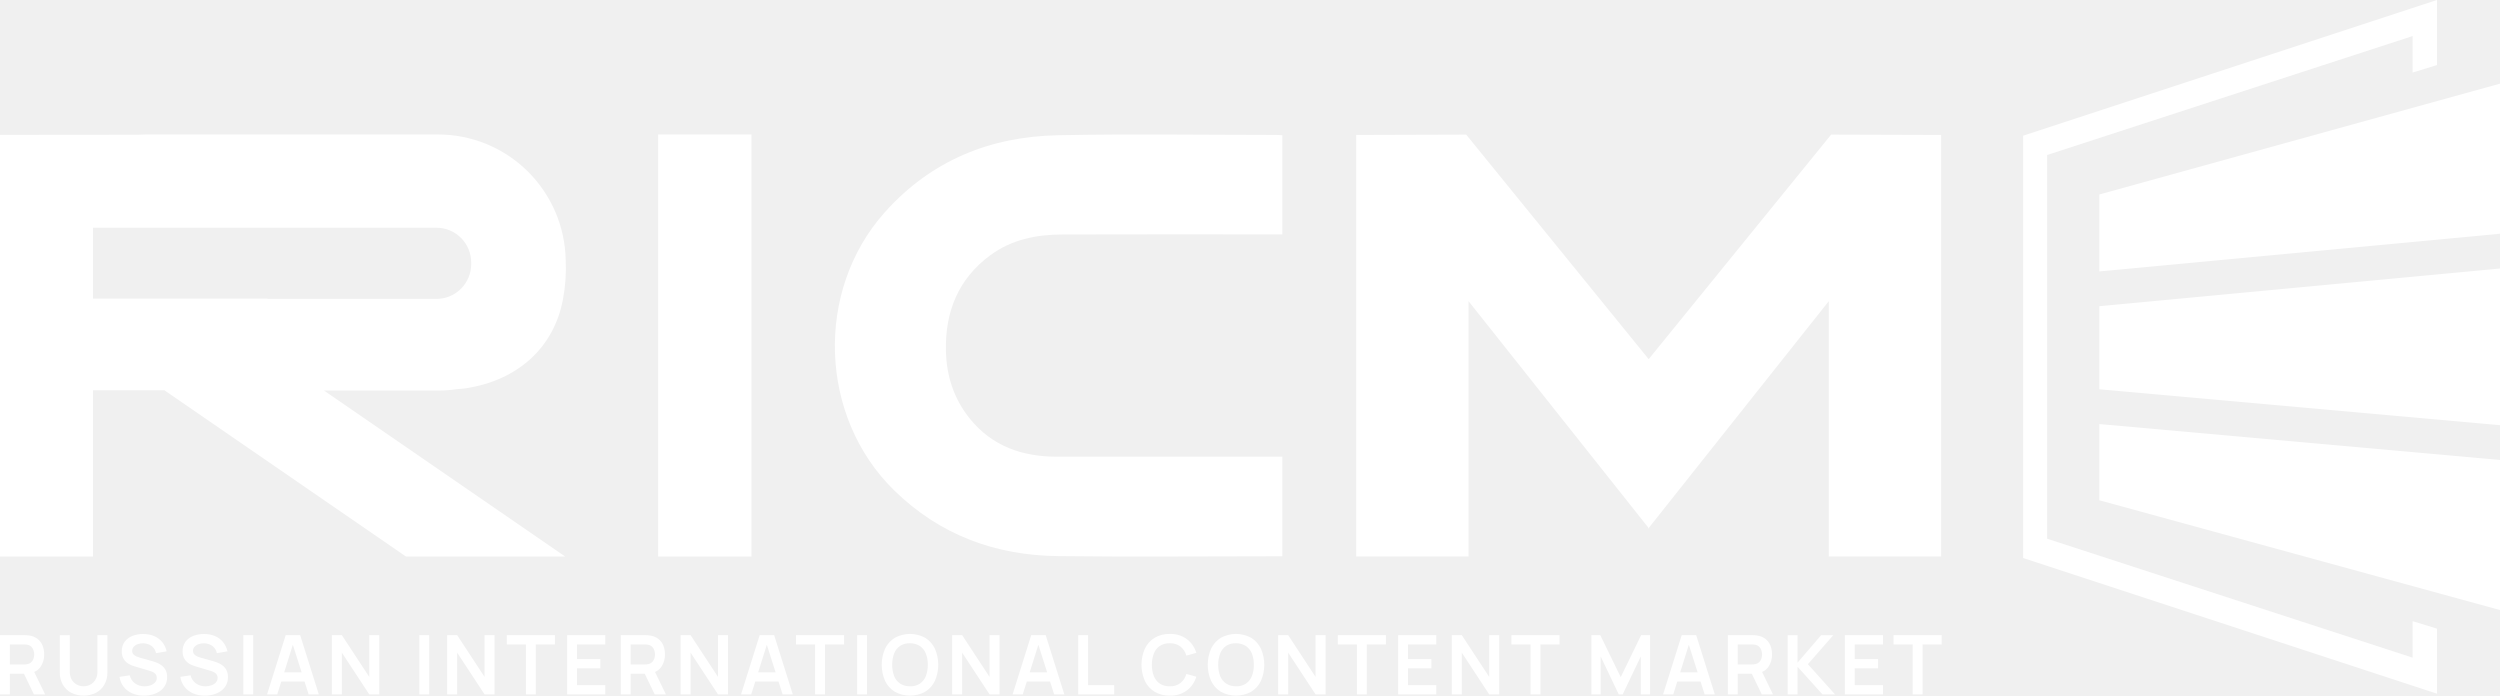
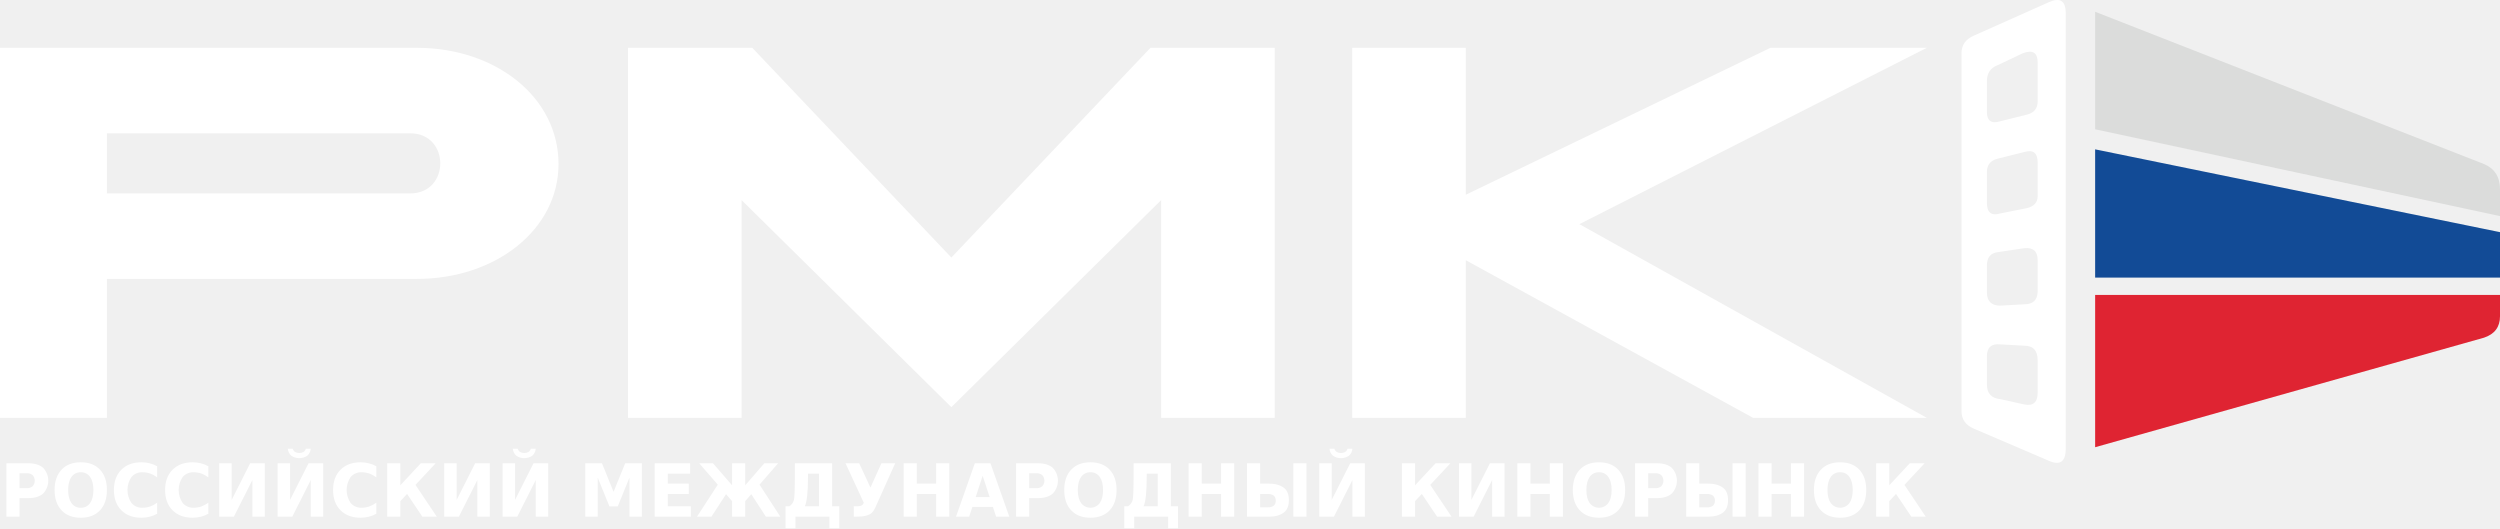
- <svg xmlns="http://www.w3.org/2000/svg" preserveAspectRatio="none" overflow="visible" style="display: block;" width="115" height="32" viewBox="0 0 115 32" fill="none">
-   <g id="Logotype/RICM">
-     <g id="Vector">
-       <path d="M48.665 6.221C45.541 6.283 42.826 7.386 40.699 9.767C37.473 13.38 37.675 19.178 41.132 22.557C43.233 24.611 45.781 25.547 48.666 25.581C51.986 25.621 55.306 25.59 58.626 25.589C58.742 25.589 58.858 25.589 58.986 25.589V21.006C58.819 21.006 58.678 21.006 58.537 21.006C55.229 21.007 51.921 21.008 48.613 21.008C47.029 21.006 45.642 20.534 44.611 19.256C43.876 18.345 43.536 17.288 43.512 16.131C43.475 14.339 44.078 12.83 45.55 11.743C46.535 11.017 47.675 10.789 48.869 10.786C52.093 10.779 55.316 10.778 58.539 10.782C58.681 10.782 58.822 10.782 58.987 10.782V6.221C58.875 6.215 58.804 6.207 58.734 6.207C55.377 6.206 52.02 6.153 48.665 6.221Z" fill="white" />
-       <path d="M75.839 16.521L67.445 6.192L62.384 6.208V25.596H67.553V13.854L75.821 24.268V24.313L75.839 24.291L75.856 24.313V24.268L84.124 13.854V25.596H89.293V6.208L84.232 6.192L75.839 16.521Z" fill="white" />
-       <path d="M30.274 6.186V25.601H34.568V6.186H30.274Z" fill="white" />
-       <path d="M20.153 17.966C20.446 17.966 20.74 17.944 21.03 17.9C21.19 17.89 21.32 17.878 21.412 17.864C23.815 17.501 25.481 15.99 25.895 13.774C26.009 13.174 26.052 12.564 26.022 11.954C25.991 10.414 25.359 8.947 24.261 7.869C23.164 6.791 21.689 6.187 20.153 6.186H6.711C6.591 6.186 6.472 6.191 6.354 6.198L0 6.204V25.601H4.278V17.951H7.581V17.966L18.675 25.601H25.998L14.904 17.966H20.153ZM4.278 13.737V10.476H20.08C20.503 10.476 20.909 10.645 21.208 10.945C21.507 11.245 21.675 11.652 21.675 12.076V12.149C21.675 12.573 21.507 12.98 21.208 13.28C20.909 13.58 20.503 13.749 20.08 13.749H12.309V13.737L4.278 13.737Z" fill="white" />
-       <path d="M110.98 30.253L94.168 24.782V7.129L110.98 1.658V3.336L112.092 2.995L112.102 2.99V0L93.064 6.243V25.668L112.102 31.91V28.921L112.092 28.915L110.98 28.574V30.253Z" fill="white" />
-       <path d="M115 19.559L96.569 17.907V14.085L115 12.351V19.559Z" fill="white" />
-       <path d="M115 3.848L96.569 8.946V12.485L115 10.751V3.848Z" fill="white" />
-       <path d="M115 28.062L96.569 23.012V19.507L115 21.16V28.062Z" fill="white" />
-       <path d="M1.864 30.677C1.979 30.509 2.038 30.309 2.032 30.105C2.034 29.965 2.009 29.826 1.958 29.695C1.91 29.575 1.831 29.469 1.729 29.39C1.615 29.304 1.481 29.25 1.34 29.232C1.302 29.226 1.263 29.222 1.225 29.22C1.183 29.218 1.149 29.217 1.123 29.217H0V31.942H0.455V30.991H1.101L1.56 31.942H2.076L1.573 30.91C1.69 30.861 1.791 30.781 1.864 30.677ZM0.455 29.645H1.104C1.129 29.645 1.157 29.646 1.189 29.648C1.218 29.649 1.247 29.654 1.276 29.662C1.344 29.677 1.406 29.712 1.454 29.762C1.497 29.809 1.528 29.865 1.546 29.926C1.564 29.984 1.573 30.044 1.574 30.105C1.573 30.165 1.564 30.225 1.546 30.283C1.528 30.343 1.496 30.399 1.454 30.445C1.406 30.496 1.344 30.531 1.276 30.546C1.247 30.554 1.218 30.559 1.189 30.561C1.157 30.564 1.129 30.565 1.104 30.565H0.455L0.455 29.645Z" fill="white" />
-       <path d="M4.48 30.919C4.481 31.012 4.464 31.105 4.429 31.191C4.397 31.269 4.349 31.338 4.289 31.396C4.23 31.452 4.161 31.496 4.086 31.525C4.009 31.555 3.928 31.57 3.846 31.57C3.764 31.57 3.684 31.555 3.608 31.526C3.531 31.497 3.46 31.453 3.401 31.395C3.342 31.338 3.295 31.269 3.263 31.193C3.228 31.106 3.21 31.013 3.211 30.919V29.217L2.751 29.221V30.93C2.746 31.127 2.794 31.322 2.89 31.494C2.98 31.652 3.114 31.782 3.275 31.867C3.452 31.954 3.648 31.999 3.845 31.999C4.043 31.999 4.239 31.954 4.416 31.867C4.577 31.782 4.711 31.652 4.801 31.494C4.897 31.322 4.945 31.127 4.94 30.93V29.217H4.48V30.919Z" fill="white" />
-       <path d="M7.423 30.599C7.349 30.546 7.269 30.503 7.183 30.472C7.1 30.442 7.025 30.418 6.959 30.4L6.472 30.264C6.41 30.247 6.349 30.227 6.29 30.202C6.233 30.18 6.182 30.146 6.14 30.102C6.12 30.08 6.104 30.054 6.093 30.026C6.083 29.998 6.078 29.968 6.08 29.938C6.079 29.87 6.104 29.803 6.15 29.753C6.201 29.697 6.266 29.655 6.337 29.631C6.418 29.602 6.503 29.588 6.589 29.59C6.68 29.592 6.769 29.611 6.852 29.647C6.933 29.681 7.005 29.734 7.062 29.801C7.12 29.872 7.16 29.956 7.178 30.046L7.666 29.961C7.631 29.804 7.56 29.657 7.459 29.532C7.36 29.413 7.235 29.32 7.093 29.26C6.935 29.195 6.765 29.163 6.595 29.164C6.424 29.161 6.254 29.19 6.094 29.251C5.951 29.305 5.827 29.398 5.735 29.519C5.644 29.648 5.597 29.803 5.602 29.961C5.599 30.065 5.619 30.168 5.662 30.263C5.698 30.34 5.75 30.408 5.814 30.463C5.874 30.514 5.941 30.556 6.013 30.587C6.076 30.614 6.141 30.638 6.208 30.657L6.91 30.866C6.956 30.879 7 30.897 7.043 30.919C7.078 30.938 7.109 30.961 7.137 30.989C7.161 31.013 7.18 31.043 7.193 31.075C7.206 31.108 7.212 31.144 7.212 31.18C7.214 31.259 7.185 31.335 7.131 31.394C7.074 31.454 7.002 31.5 6.923 31.526C6.835 31.557 6.742 31.572 6.649 31.571C6.495 31.574 6.343 31.528 6.216 31.439C6.09 31.349 6.002 31.216 5.968 31.064L5.497 31.136C5.52 31.304 5.587 31.463 5.692 31.597C5.796 31.727 5.931 31.83 6.084 31.895C6.254 31.967 6.437 32.002 6.621 31.999C6.756 32 6.891 31.982 7.022 31.946C7.144 31.913 7.259 31.86 7.363 31.787C7.461 31.718 7.542 31.627 7.599 31.521C7.66 31.407 7.69 31.279 7.687 31.149C7.692 31.033 7.666 30.917 7.613 30.813C7.566 30.728 7.501 30.655 7.423 30.599Z" fill="white" />
-       <path d="M10.221 30.599C10.147 30.546 10.067 30.503 9.982 30.472C9.899 30.442 9.824 30.418 9.757 30.4L9.27 30.264C9.208 30.247 9.147 30.227 9.088 30.202C9.032 30.18 8.981 30.146 8.938 30.102C8.918 30.08 8.902 30.054 8.892 30.026C8.881 29.998 8.877 29.968 8.878 29.938C8.877 29.87 8.902 29.803 8.949 29.753C9 29.697 9.064 29.655 9.135 29.631C9.216 29.602 9.302 29.588 9.387 29.59C9.478 29.592 9.567 29.611 9.65 29.647C9.731 29.681 9.803 29.734 9.86 29.801C9.919 29.872 9.958 29.956 9.976 30.046L10.465 29.961C10.43 29.804 10.358 29.657 10.257 29.532C10.159 29.413 10.033 29.32 9.891 29.26C9.733 29.195 9.564 29.163 9.393 29.164C9.222 29.161 9.052 29.19 8.892 29.251C8.75 29.305 8.625 29.398 8.533 29.519C8.442 29.648 8.395 29.803 8.4 29.961C8.397 30.065 8.417 30.168 8.46 30.263C8.496 30.34 8.548 30.408 8.613 30.463C8.672 30.514 8.739 30.556 8.811 30.587C8.874 30.614 8.94 30.638 9.006 30.657L9.708 30.866C9.754 30.879 9.799 30.897 9.841 30.919C9.876 30.938 9.908 30.961 9.935 30.989C9.96 31.013 9.978 31.043 9.991 31.075C10.004 31.108 10.01 31.144 10.01 31.18C10.012 31.259 9.983 31.335 9.93 31.394C9.872 31.454 9.801 31.5 9.721 31.526C9.633 31.557 9.541 31.572 9.448 31.571C9.293 31.574 9.141 31.528 9.015 31.439C8.888 31.349 8.8 31.216 8.766 31.064L8.295 31.136C8.318 31.304 8.386 31.463 8.49 31.597C8.594 31.727 8.729 31.83 8.882 31.895C9.052 31.967 9.235 32.002 9.419 31.999C9.555 32 9.69 31.982 9.82 31.946C9.942 31.913 10.057 31.86 10.161 31.787C10.259 31.718 10.34 31.627 10.398 31.521C10.458 31.407 10.488 31.279 10.486 31.149C10.49 31.033 10.464 30.917 10.411 30.813C10.364 30.728 10.3 30.655 10.221 30.599Z" fill="white" />
-       <path d="M11.648 29.217H11.193V31.942H11.648V29.217Z" fill="white" />
-       <path d="M13.142 29.217L12.285 31.942H12.753L12.939 31.352H14.009L14.197 31.942H14.665L13.808 29.217H13.142ZM13.073 30.926L13.471 29.659L13.874 30.926H13.073Z" fill="white" />
-       <path d="M16.986 31.138L15.725 29.217H15.265V31.942H15.725V30.022L16.986 31.942H17.446V29.217H16.986V31.138Z" fill="white" />
-       <path d="M19.742 29.217H19.288V31.942H19.742V29.217Z" fill="white" />
-       <path d="M22.29 31.138L21.029 29.217H20.569V31.942H21.029V30.022L22.29 31.942H22.75V29.217H22.29V31.138Z" fill="white" />
-       <path d="M23.312 29.645H24.192V31.942H24.646V29.645H25.526V29.217H23.312V29.645Z" fill="white" />
-       <path d="M26.088 31.942H27.843V31.515H26.543V30.744H27.616V30.317H26.543V29.645H27.843V29.217H26.088V31.942Z" fill="white" />
-       <path d="M30.42 30.677C30.535 30.509 30.594 30.309 30.588 30.105C30.59 29.965 30.565 29.826 30.514 29.695C30.466 29.575 30.387 29.469 30.285 29.39C30.171 29.304 30.037 29.25 29.896 29.232C29.858 29.226 29.819 29.222 29.781 29.22C29.739 29.218 29.705 29.217 29.679 29.217H28.556V31.942H29.011V30.991H29.657L30.116 31.942H30.632L30.13 30.91C30.246 30.861 30.347 30.781 30.42 30.677ZM29.011 29.645H29.66C29.685 29.645 29.713 29.646 29.745 29.648C29.774 29.649 29.803 29.654 29.832 29.662C29.9 29.677 29.962 29.712 30.01 29.762C30.053 29.809 30.084 29.865 30.102 29.926C30.12 29.984 30.129 30.044 30.13 30.105C30.129 30.165 30.12 30.225 30.102 30.283C30.084 30.343 30.052 30.399 30.01 30.445C29.962 30.496 29.9 30.531 29.832 30.546C29.803 30.554 29.774 30.559 29.745 30.561C29.713 30.564 29.685 30.565 29.66 30.565H29.011V29.645Z" fill="white" />
-       <path d="M33.028 31.138L31.767 29.217H31.307V31.942H31.767V30.022L33.028 31.942H33.488V29.217H33.028V31.138Z" fill="white" />
-       <path d="M34.945 29.217L34.088 31.942H34.556L34.742 31.352H35.812L36 31.942H36.468L35.611 29.217H34.945ZM34.876 30.926L35.274 29.659L35.677 30.926H34.876Z" fill="white" />
-       <path d="M36.615 29.645H37.494V31.942H37.949V29.645H38.828V29.217H36.615V29.645Z" fill="white" />
-       <path d="M39.883 29.217H39.428V31.942H39.883V29.217Z" fill="white" />
-       <path d="M42.558 29.339C42.343 29.222 42.103 29.161 41.859 29.161C41.615 29.161 41.375 29.222 41.16 29.339C40.967 29.459 40.812 29.632 40.714 29.838C40.611 30.072 40.559 30.324 40.559 30.58C40.559 30.835 40.611 31.088 40.714 31.322C40.812 31.528 40.967 31.701 41.16 31.82C41.375 31.938 41.615 31.999 41.859 31.999C42.103 31.999 42.343 31.938 42.558 31.82C42.752 31.701 42.907 31.528 43.005 31.322C43.108 31.088 43.16 30.835 43.16 30.58C43.16 30.324 43.108 30.072 43.005 29.838C42.907 29.632 42.752 29.459 42.558 29.339ZM42.588 31.102C42.533 31.243 42.438 31.363 42.314 31.448C42.178 31.535 42.019 31.577 41.859 31.57C41.697 31.573 41.539 31.529 41.403 31.443C41.28 31.358 41.184 31.239 41.13 31.099C41.009 30.763 41.009 30.394 41.131 30.058C41.185 29.917 41.28 29.797 41.404 29.711C41.539 29.625 41.698 29.583 41.859 29.59C42.02 29.587 42.178 29.631 42.314 29.717C42.438 29.801 42.533 29.921 42.588 30.06C42.652 30.226 42.683 30.402 42.679 30.58C42.683 30.758 42.652 30.936 42.588 31.102Z" fill="white" />
-       <path d="M45.519 31.138L44.259 29.217H43.798V31.942H44.259V30.022L45.519 31.942H45.98V29.217H45.519V31.138Z" fill="white" />
-       <path d="M47.436 29.217L46.58 31.942H47.047L47.233 31.352H48.303L48.491 31.942H48.959L48.102 29.217H47.436ZM47.367 30.926L47.765 29.659L48.168 30.926H47.367Z" fill="white" />
-       <path d="M50.051 29.217H49.597V31.942H51.252V31.515H50.051V29.217Z" fill="white" />
-       <path d="M53.352 29.713C53.489 29.627 53.648 29.584 53.808 29.59C53.985 29.582 54.16 29.635 54.303 29.741C54.434 29.848 54.529 29.994 54.572 30.158L55.031 30.031C54.956 29.778 54.802 29.555 54.591 29.396C54.363 29.233 54.088 29.15 53.808 29.161C53.563 29.154 53.322 29.215 53.11 29.339C52.916 29.459 52.761 29.632 52.664 29.838C52.561 30.072 52.508 30.324 52.508 30.58C52.508 30.835 52.561 31.088 52.664 31.322C52.761 31.528 52.916 31.701 53.11 31.82C53.322 31.944 53.563 32.006 53.808 31.999C54.088 32.009 54.363 31.927 54.591 31.764C54.802 31.604 54.956 31.382 55.031 31.129L54.572 31.002C54.528 31.166 54.434 31.311 54.303 31.418C54.16 31.524 53.986 31.578 53.808 31.57C53.647 31.576 53.488 31.533 53.352 31.447C53.227 31.362 53.132 31.241 53.077 31.101C53.013 30.935 52.982 30.758 52.986 30.58C52.983 30.402 53.015 30.225 53.079 30.058C53.133 29.918 53.229 29.798 53.352 29.713Z" fill="white" />
-       <path d="M57.555 29.339C57.34 29.222 57.1 29.161 56.856 29.161C56.612 29.161 56.372 29.222 56.157 29.339C55.964 29.459 55.809 29.632 55.711 29.838C55.608 30.072 55.556 30.324 55.556 30.58C55.556 30.835 55.608 31.088 55.711 31.322C55.809 31.528 55.964 31.701 56.157 31.82C56.372 31.938 56.612 31.999 56.856 31.999C57.1 31.999 57.34 31.938 57.555 31.82C57.749 31.701 57.904 31.528 58.002 31.322C58.105 31.088 58.157 30.835 58.157 30.58C58.157 30.324 58.105 30.072 58.002 29.838C57.904 29.632 57.749 29.459 57.555 29.339ZM57.585 31.102C57.531 31.243 57.435 31.363 57.311 31.448C57.175 31.535 57.016 31.577 56.856 31.57C56.695 31.573 56.536 31.529 56.4 31.443C56.277 31.358 56.181 31.239 56.127 31.099C56.006 30.763 56.007 30.394 56.128 30.058C56.182 29.917 56.277 29.797 56.401 29.711C56.536 29.625 56.695 29.583 56.856 29.59C57.017 29.587 57.175 29.631 57.311 29.717C57.435 29.801 57.53 29.921 57.585 30.06C57.649 30.226 57.68 30.402 57.676 30.58C57.68 30.758 57.649 30.936 57.585 31.102Z" fill="white" />
-       <path d="M60.516 31.138L59.256 29.217H58.795V31.942H59.256V30.022L60.516 31.942H60.977V29.217H60.516V31.138Z" fill="white" />
-       <path d="M61.539 29.645H62.418V31.942H62.873V29.645H63.752V29.217H61.539V29.645Z" fill="white" />
-       <path d="M64.314 31.942H66.069V31.515H64.769V30.744H65.843V30.317H64.769V29.645H66.069V29.217H64.314V31.942Z" fill="white" />
-       <path d="M68.503 31.138L67.243 29.217H66.782V31.942H67.243V30.022L68.503 31.942H68.964V29.217H68.503V31.138Z" fill="white" />
-       <path d="M69.526 29.645H70.405V31.942H70.86V29.645H71.739V29.217H69.526V29.645Z" fill="white" />
-       <path d="M74.553 31.148L73.613 29.217H73.204V31.942H73.63V30.196L74.462 31.942H74.643L75.477 30.196V31.942H75.902V29.217H75.492L74.553 31.148Z" fill="white" />
-       <path d="M77.359 29.217L76.502 31.942H76.97L77.155 31.352H78.226L78.413 31.942H78.881L78.025 29.217H77.359ZM77.289 30.926L77.687 29.659L78.09 30.926H77.289Z" fill="white" />
-       <path d="M81.346 30.677C81.46 30.509 81.519 30.309 81.513 30.105C81.515 29.965 81.49 29.826 81.439 29.695C81.391 29.575 81.312 29.469 81.211 29.39C81.097 29.304 80.962 29.25 80.821 29.232C80.783 29.226 80.745 29.222 80.706 29.22C80.664 29.218 80.63 29.217 80.604 29.217H79.481V31.942H79.936V30.991H80.582L81.042 31.942H81.557L81.055 30.91C81.172 30.861 81.272 30.781 81.346 30.677ZM79.936 29.645H80.585C80.61 29.645 80.639 29.646 80.67 29.648C80.699 29.649 80.728 29.654 80.757 29.662C80.825 29.677 80.887 29.712 80.935 29.762C80.978 29.809 81.01 29.865 81.028 29.926C81.045 29.984 81.055 30.044 81.055 30.105C81.055 30.165 81.045 30.225 81.028 30.283C81.009 30.343 80.978 30.399 80.935 30.445C80.887 30.496 80.825 30.531 80.757 30.546C80.728 30.554 80.699 30.559 80.67 30.561C80.639 30.564 80.61 30.565 80.585 30.565H79.936V29.645Z" fill="white" />
-       <path d="M84.331 29.218H83.772L82.687 30.482V29.218H82.232V31.942H82.687V30.671L83.832 31.942H84.41L83.163 30.553L84.331 29.218Z" fill="white" />
-       <path d="M84.863 31.942H86.618V31.515H85.317V30.744H86.391V30.317H85.317V29.645H86.618V29.217H84.863V31.942Z" fill="white" />
-       <path d="M87.104 29.217V29.645H87.984V31.942H88.438V29.645H89.318V29.217H87.104Z" fill="white" />
-     </g>
-   </g>
+ <svg xmlns="http://www.w3.org/2000/svg" width="142" height="30" viewBox="0 0 142 30" fill="none">
+   <path d="M119.004 0.668L141.089 9.317C141.696 9.57 142 10.051 142 10.759V12.276L119.004 7.344V0.668Z" fill="#DBDCDB" />
+   <path d="M119.004 8.483L142 13.187V15.766H119.004V8.483Z" fill="#124B96" />
+   <path d="M119.004 16.753H142V17.967C142 18.574 141.696 18.978 141.089 19.181L119.004 25.402V16.753Z" fill="#DF2432" />
+   <path d="M112.856 20.243C112.856 19.737 113.109 19.509 113.615 19.56L114.981 19.636C115.487 19.636 115.74 19.914 115.74 20.471V22.291C115.74 22.848 115.487 23.075 114.981 22.974L113.615 22.671C113.109 22.62 112.856 22.342 112.856 21.836V20.243ZM112.856 15.084C112.856 14.628 113.059 14.375 113.463 14.325L114.981 14.097C115.487 14.047 115.74 14.274 115.74 14.78V16.525C115.74 17.031 115.487 17.284 114.981 17.284L113.615 17.36C113.109 17.36 112.856 17.107 112.856 16.601V15.084ZM112.856 9.772C112.856 9.368 113.059 9.115 113.463 9.014L114.981 8.634C115.487 8.483 115.74 8.685 115.74 9.241V11.138C115.74 11.492 115.538 11.72 115.133 11.821L113.615 12.124C113.109 12.276 112.856 12.074 112.856 11.518V9.772ZM112.856 4.613C112.856 4.158 113.059 3.854 113.463 3.703L114.905 3.02C115.462 2.817 115.74 2.994 115.74 3.551V5.751C115.74 6.156 115.538 6.409 115.133 6.51L113.615 6.889C113.109 7.041 112.856 6.864 112.856 6.358V4.613ZM111.414 3.02C111.414 2.564 111.642 2.236 112.097 2.033L116.347 0.137C117.005 -0.167 117.334 0.035 117.334 0.744V25.478C117.334 26.237 117.005 26.464 116.347 26.161L112.097 24.34C111.642 24.138 111.414 23.809 111.414 23.354V3.02Z" fill-rule="evenodd" clip-rule="evenodd" fill="white" />
+   <path d="M6.072 7.572V10.986H23.3C25.577 10.986 25.577 7.572 23.3 7.572H6.072ZM0 2.716H23.679C28.157 2.716 31.724 5.524 31.724 9.317C31.724 13.035 28.157 15.842 23.679 15.842H6.072V23.733H0V2.716Z" fill-rule="evenodd" clip-rule="evenodd" fill="white" />
+   <path d="M35.671 23.733V2.716H42.729L54.037 14.628L65.346 2.716H72.404V23.733H65.953V11.366L54.037 23.126L42.122 11.366V23.733H35.671Z" fill="white" />
+   <path d="M76.806 2.716H83.257V11.062L100.561 2.716H109.441L89.708 12.732L109.441 23.733H99.575L83.257 14.78V23.733H76.806V2.716Z" fill="white" />
+   <path d="M1.109 26.88V27.727H1.521C1.642 27.735 1.762 27.696 1.855 27.617C1.932 27.53 1.974 27.419 1.974 27.303C1.974 27.188 1.932 27.076 1.855 26.99C1.762 26.911 1.642 26.872 1.521 26.88H1.109ZM0.364 26.313H1.6C1.968 26.313 2.25 26.398 2.446 26.57C2.636 26.767 2.742 27.03 2.742 27.304C2.742 27.577 2.636 27.84 2.446 28.038C2.25 28.209 1.968 28.294 1.6 28.294H1.109V29.348H0.364V26.313Z" fill="white" />
+   <path d="M4.587 26.258C5.052 26.258 5.416 26.397 5.679 26.677C5.942 26.956 6.074 27.341 6.073 27.833C6.073 28.324 5.942 28.709 5.679 28.988C5.415 29.267 5.052 29.407 4.587 29.407C4.124 29.407 3.761 29.267 3.497 28.988C3.233 28.709 3.102 28.324 3.101 27.833C3.101 27.341 3.233 26.956 3.497 26.677C3.761 26.397 4.124 26.258 4.587 26.258ZM4.587 26.825C4.484 26.821 4.381 26.843 4.289 26.889C4.197 26.935 4.118 27.004 4.059 27.089C3.934 27.265 3.872 27.514 3.871 27.833C3.871 28.152 3.934 28.399 4.059 28.575C4.118 28.66 4.197 28.729 4.289 28.775C4.381 28.822 4.484 28.844 4.587 28.839C4.691 28.844 4.794 28.822 4.887 28.776C4.979 28.729 5.059 28.66 5.117 28.575C5.243 28.399 5.305 28.151 5.305 27.833C5.305 27.513 5.243 27.265 5.117 27.089C5.059 27.004 4.979 26.935 4.887 26.889C4.794 26.842 4.691 26.82 4.587 26.825Z" fill="white" />
+   <path d="M8.927 29.181C8.792 29.255 8.649 29.311 8.499 29.35C8.348 29.388 8.192 29.407 8.035 29.407C7.554 29.407 7.173 29.265 6.892 28.983C6.611 28.7 6.47 28.317 6.47 27.833C6.47 27.348 6.611 26.964 6.892 26.682C7.173 26.399 7.554 26.258 8.035 26.258C8.192 26.257 8.348 26.276 8.499 26.315C8.649 26.353 8.792 26.41 8.927 26.483V27.112C8.802 27.02 8.665 26.946 8.519 26.894C8.382 26.848 8.239 26.824 8.095 26.825C7.977 26.819 7.859 26.84 7.751 26.887C7.642 26.933 7.546 27.004 7.469 27.093C7.32 27.311 7.24 27.568 7.24 27.832C7.24 28.096 7.32 28.353 7.469 28.571C7.546 28.66 7.642 28.731 7.751 28.777C7.859 28.824 7.977 28.845 8.095 28.839C8.239 28.84 8.382 28.817 8.519 28.77C8.665 28.718 8.802 28.645 8.927 28.553V29.181Z" fill="white" />
+   <path d="M11.835 29.181C11.7 29.255 11.557 29.311 11.408 29.35C11.256 29.388 11.1 29.407 10.943 29.407C10.462 29.407 10.081 29.265 9.8 28.983C9.518 28.7 9.378 28.317 9.378 27.833C9.378 27.348 9.519 26.964 9.8 26.682C10.081 26.399 10.462 26.258 10.943 26.258C11.1 26.257 11.256 26.276 11.408 26.315C11.557 26.353 11.7 26.41 11.835 26.483V27.112C11.71 27.02 11.573 26.946 11.427 26.894C11.29 26.848 11.147 26.824 11.003 26.825C10.885 26.819 10.768 26.84 10.659 26.887C10.55 26.933 10.454 27.004 10.376 27.093C10.228 27.311 10.148 27.569 10.148 27.832C10.148 28.096 10.228 28.353 10.376 28.571C10.454 28.66 10.55 28.731 10.659 28.777C10.767 28.824 10.885 28.845 11.003 28.839C11.147 28.84 11.291 28.817 11.427 28.77C11.573 28.718 11.71 28.645 11.835 28.553V29.181Z" fill="white" />
+   <path d="M15.041 26.313V29.348H14.335V27.266L13.284 29.348H12.452V26.313H13.159V28.394L14.209 26.313H15.041Z" fill="white" />
+   <path d="M16.349 25.488H16.626C16.648 25.563 16.695 25.628 16.759 25.672C16.833 25.712 16.916 25.733 16.999 25.733C17.083 25.733 17.166 25.712 17.239 25.672C17.304 25.628 17.351 25.563 17.373 25.488H17.649C17.644 25.564 17.624 25.638 17.59 25.707C17.557 25.775 17.509 25.836 17.452 25.887C17.318 25.976 17.16 26.024 16.999 26.024C16.838 26.024 16.681 25.976 16.547 25.887C16.489 25.836 16.442 25.775 16.408 25.707C16.374 25.638 16.354 25.564 16.349 25.488ZM18.358 26.313V29.348H17.651V27.266L16.601 29.348H15.769V26.313H16.475V28.394L17.526 26.313H18.358Z" fill="white" />
+   <path d="M21.376 29.181C21.241 29.255 21.097 29.311 20.948 29.35C20.797 29.388 20.64 29.407 20.484 29.407C20.003 29.407 19.622 29.265 19.34 28.983C19.059 28.7 18.919 28.317 18.919 27.833C18.919 27.348 19.059 26.964 19.34 26.682C19.622 26.399 20.003 26.258 20.484 26.258C20.64 26.257 20.797 26.276 20.948 26.315C21.097 26.353 21.241 26.41 21.376 26.483V27.112C21.251 27.02 21.114 26.946 20.968 26.894C20.831 26.848 20.688 26.824 20.544 26.825C20.426 26.819 20.308 26.84 20.2 26.887C20.091 26.933 19.994 27.004 19.917 27.093C19.768 27.311 19.689 27.569 19.689 27.832C19.689 28.096 19.768 28.353 19.917 28.571C19.994 28.66 20.091 28.731 20.2 28.777C20.308 28.824 20.426 28.845 20.544 28.839C20.688 28.84 20.831 28.817 20.968 28.77C21.114 28.718 21.251 28.645 21.376 28.553V29.181Z" fill="white" />
+   <path d="M21.993 26.313H22.738V27.565L23.903 26.313H24.746L23.599 27.542L24.81 29.348H23.99L23.121 28.055L22.738 28.465V29.348H21.993V26.313Z" fill="white" />
+   <path d="M27.821 26.313V29.348H27.114V27.266L26.064 29.348H25.232V26.313H25.938V28.394L26.989 26.313H27.821Z" fill="white" />
+   <path d="M29.129 25.488H29.405C29.427 25.563 29.474 25.628 29.539 25.672C29.612 25.712 29.695 25.733 29.779 25.733C29.862 25.733 29.945 25.712 30.019 25.672C30.083 25.628 30.131 25.563 30.152 25.488H30.429C30.424 25.564 30.404 25.638 30.37 25.707C30.336 25.775 30.289 25.836 30.232 25.887C30.098 25.976 29.94 26.024 29.779 26.024C29.618 26.024 29.46 25.976 29.326 25.887C29.268 25.836 29.221 25.775 29.188 25.707C29.154 25.638 29.134 25.564 29.129 25.488ZM31.137 26.313V29.348H30.431V27.266L29.38 29.348H28.548V26.313H29.255V28.394L30.305 26.313H31.137Z" fill="white" />
+   <path d="M33.244 26.313H34.192L34.85 27.937L35.511 26.313H36.458V29.348H35.753V27.128L35.088 28.764H34.616L33.95 27.128V29.348H33.244V26.313Z" fill="white" />
+   <path d="M37.187 26.313H39.198V26.904H37.932V27.469H39.122V28.061H37.932V28.756H39.24V29.348H37.187V26.313Z" fill="white" />
+   <path d="M39.589 29.348L40.77 27.528L39.714 26.313H40.496L41.583 27.565V26.313H42.328V27.565L43.415 26.313H44.197L43.141 27.528L44.323 29.348H43.503L42.672 28.069L42.328 28.465V29.348H41.583V28.465L41.239 28.069L40.409 29.348H39.589Z" fill="white" />
+   <path d="M44.836 28.756C44.96 28.675 45.051 28.552 45.093 28.41C45.13 28.272 45.149 27.764 45.149 26.886V26.313H47.264V28.756H47.672V30H47.109V29.348H45.182V30H44.619V28.756H44.836ZM45.714 28.756H46.519V26.904H45.894V27.089C45.894 27.957 45.834 28.512 45.714 28.756Z" fill="white" />
+   <path d="M49.711 28.843C49.666 28.949 49.601 29.045 49.52 29.126C49.365 29.274 49.068 29.348 48.63 29.348H48.494V28.756H48.699C48.88 28.756 48.992 28.709 49.034 28.616C49.044 28.596 49.054 28.575 49.063 28.555L48.024 26.313H48.802L49.442 27.695L50.065 26.313H50.847L49.711 28.843Z" fill="white" />
+   <path d="M51.329 26.313H52.074V27.469H53.172V26.313H53.918V29.348H53.172V28.061H52.074V29.348H51.329V26.313Z" fill="white" />
+   <path d="M55.419 28.232H56.21L55.815 27.024L55.419 28.232ZM56.398 28.795H55.233L55.049 29.348H54.301L55.371 26.313H56.258L57.328 29.348H56.58L56.398 28.795Z" fill="white" />
+   <path d="M58.457 26.88V27.727H58.869C58.99 27.735 59.11 27.696 59.203 27.617C59.28 27.53 59.322 27.419 59.322 27.303C59.322 27.188 59.28 27.076 59.203 26.99C59.11 26.911 58.99 26.872 58.869 26.88H58.457ZM57.712 26.313H58.948C59.316 26.313 59.598 26.398 59.794 26.57C59.984 26.767 60.09 27.03 60.09 27.304C60.09 27.577 59.984 27.84 59.794 28.038C59.598 28.209 59.316 28.294 58.948 28.294H58.457V29.348H57.712V26.313Z" fill="white" />
+   <path d="M61.935 26.258C62.4 26.258 62.764 26.397 63.027 26.677C63.29 26.956 63.421 27.341 63.421 27.833C63.421 28.324 63.29 28.709 63.027 28.988C62.763 29.267 62.4 29.407 61.935 29.407C61.472 29.407 61.109 29.267 60.845 28.988C60.581 28.709 60.45 28.324 60.449 27.833C60.449 27.341 60.581 26.956 60.845 26.677C61.109 26.397 61.472 26.258 61.935 26.258ZM61.935 26.825C61.832 26.821 61.73 26.843 61.637 26.889C61.545 26.935 61.466 27.004 61.407 27.089C61.282 27.265 61.22 27.514 61.219 27.833C61.219 28.152 61.282 28.399 61.407 28.575C61.469 28.657 61.549 28.724 61.641 28.77C61.732 28.816 61.834 28.839 61.936 28.839C62.039 28.839 62.14 28.816 62.232 28.77C62.324 28.724 62.404 28.657 62.465 28.575C62.591 28.399 62.653 28.151 62.653 27.833C62.653 27.513 62.59 27.265 62.465 27.089C62.407 27.004 62.327 26.935 62.234 26.889C62.142 26.842 62.039 26.82 61.935 26.825Z" fill="white" />
+   <path d="M64.075 28.756C64.2 28.675 64.291 28.552 64.333 28.41C64.37 28.272 64.389 27.764 64.389 26.886V26.313H66.504V28.756H66.912V30H66.349V29.348H64.422V30H63.859V28.756H64.075ZM64.954 28.756H65.758V26.904H65.133V27.089C65.133 27.957 65.074 28.512 64.954 28.756Z" fill="white" />
+   <path d="M67.514 26.313H68.258V27.469H69.357V26.313H70.102V29.348H69.357V28.061H68.258V29.348H67.514V26.313Z" fill="white" />
+   <path d="M73.463 26.313H74.208V29.348H73.463V26.313ZM73.208 28.411C73.208 28.733 73.113 28.966 72.925 29.11C72.718 29.268 72.431 29.348 72.066 29.348H70.83V26.313H71.575V27.469H72.066C72.431 27.469 72.717 27.549 72.925 27.707C73.114 27.851 73.208 28.085 73.208 28.411ZM72.012 28.815C72.132 28.825 72.252 28.793 72.351 28.724C72.389 28.687 72.419 28.642 72.439 28.592C72.458 28.542 72.466 28.488 72.463 28.435C72.466 28.382 72.458 28.33 72.439 28.281C72.419 28.232 72.389 28.188 72.351 28.152C72.252 28.082 72.132 28.05 72.012 28.061H71.575V28.815H72.012Z" fill="white" />
+   <path d="M75.516 25.488H75.792C75.814 25.563 75.862 25.628 75.926 25.672C76 25.712 76.082 25.733 76.166 25.733C76.25 25.733 76.332 25.712 76.406 25.672C76.471 25.628 76.518 25.563 76.54 25.488H76.816C76.811 25.564 76.791 25.638 76.757 25.707C76.723 25.775 76.676 25.836 76.619 25.887C76.485 25.976 76.327 26.024 76.166 26.024C76.005 26.024 75.847 25.976 75.713 25.887C75.656 25.837 75.609 25.775 75.575 25.707C75.541 25.638 75.521 25.564 75.516 25.488ZM77.524 26.313V29.348H76.818V27.266L75.767 29.348H74.936V26.313H75.641V28.394L76.692 26.313H77.524Z" fill="white" />
+   <path d="M79.631 26.313H80.376V27.565L81.541 26.313H82.384L81.237 27.542L82.448 29.348H81.628L80.759 28.055L80.376 28.465V29.348H79.631V26.313Z" fill="white" />
+   <path d="M85.459 26.313V29.348H84.753V27.266L83.702 29.348H82.87V26.313H83.576V28.394L84.627 26.313H85.459Z" fill="white" />
+   <path d="M86.186 26.313H86.931V27.469H88.03V26.313H88.775V29.348H88.03V28.061H86.931V29.348H86.186V26.313Z" fill="white" />
+   <path d="M90.822 26.258C91.287 26.258 91.65 26.397 91.913 26.677C92.177 26.956 92.308 27.341 92.308 27.833C92.308 28.324 92.177 28.709 91.913 28.988C91.65 29.267 91.286 29.407 90.822 29.407C90.359 29.407 89.996 29.267 89.732 28.988C89.468 28.709 89.336 28.324 89.336 27.833C89.336 27.341 89.468 26.956 89.732 26.677C89.996 26.397 90.359 26.258 90.822 26.258ZM90.822 26.825C90.719 26.821 90.616 26.843 90.524 26.889C90.432 26.935 90.352 27.004 90.294 27.089C90.169 27.265 90.106 27.514 90.106 27.833C90.106 28.152 90.169 28.399 90.294 28.575C90.356 28.657 90.436 28.724 90.527 28.77C90.619 28.816 90.72 28.839 90.823 28.839C90.926 28.839 91.027 28.816 91.119 28.77C91.211 28.724 91.291 28.657 91.352 28.575C91.477 28.399 91.54 28.151 91.54 27.833C91.54 27.513 91.477 27.265 91.352 27.089C91.293 27.004 91.214 26.935 91.121 26.889C91.029 26.842 90.926 26.82 90.822 26.825Z" fill="white" />
+   <path d="M93.616 26.88V27.727H94.028C94.15 27.735 94.27 27.696 94.363 27.617C94.439 27.53 94.481 27.419 94.481 27.303C94.481 27.188 94.439 27.076 94.363 26.99C94.27 26.911 94.15 26.872 94.028 26.88H93.616ZM92.871 26.313H94.107C94.475 26.313 94.757 26.398 94.954 26.57C95.143 26.767 95.249 27.03 95.249 27.304C95.249 27.577 95.143 27.84 94.954 28.038C94.757 28.209 94.475 28.294 94.107 28.294H93.616V29.348H92.871V26.313Z" fill="white" />
+   <path d="M98.409 26.313H99.154V29.348H98.409V26.313ZM98.153 28.411C98.153 28.733 98.059 28.966 97.871 29.11C97.663 29.268 97.376 29.348 97.011 29.348H95.775V26.313H96.52V27.469H97.011C97.377 27.469 97.663 27.549 97.871 27.707C98.059 27.851 98.153 28.085 98.153 28.411ZM96.957 28.815C97.078 28.826 97.198 28.793 97.296 28.724C97.335 28.687 97.365 28.642 97.384 28.592C97.404 28.542 97.412 28.488 97.408 28.435C97.412 28.382 97.403 28.33 97.384 28.281C97.365 28.232 97.335 28.188 97.296 28.152C97.198 28.082 97.078 28.05 96.957 28.061H96.52V28.815H96.957Z" fill="white" />
+   <path d="M99.881 26.313H100.626V27.469H101.725V26.313H102.47V29.348H101.725V28.061H100.626V29.348H99.881V26.313Z" fill="white" />
+   <path d="M104.517 26.258C104.981 26.258 105.345 26.397 105.608 26.677C105.871 26.956 106.003 27.341 106.003 27.833C106.003 28.324 105.871 28.709 105.608 28.988C105.345 29.267 104.981 29.407 104.517 29.407C104.054 29.407 103.691 29.267 103.427 28.988C103.163 28.709 103.031 28.324 103.031 27.833C103.031 27.341 103.163 26.956 103.427 26.677C103.69 26.397 104.054 26.258 104.517 26.258ZM104.517 26.825C104.414 26.82 104.311 26.843 104.219 26.889C104.126 26.935 104.047 27.004 103.989 27.089C103.863 27.265 103.801 27.514 103.801 27.833C103.801 28.152 103.864 28.399 103.989 28.575C104.05 28.657 104.13 28.724 104.222 28.77C104.314 28.816 104.415 28.839 104.518 28.839C104.62 28.839 104.722 28.816 104.814 28.77C104.905 28.724 104.985 28.657 105.047 28.575C105.172 28.399 105.235 28.151 105.235 27.833C105.235 27.513 105.172 27.265 105.047 27.089C104.988 27.004 104.909 26.935 104.816 26.889C104.723 26.842 104.62 26.82 104.517 26.825Z" fill="white" />
+   <path d="M106.566 26.313H107.311V27.565L108.476 26.313H109.319L108.172 27.542L109.383 29.348H108.563L107.694 28.055L107.311 28.465V29.348H106.566V26.313Z" fill="white" />
</svg>
